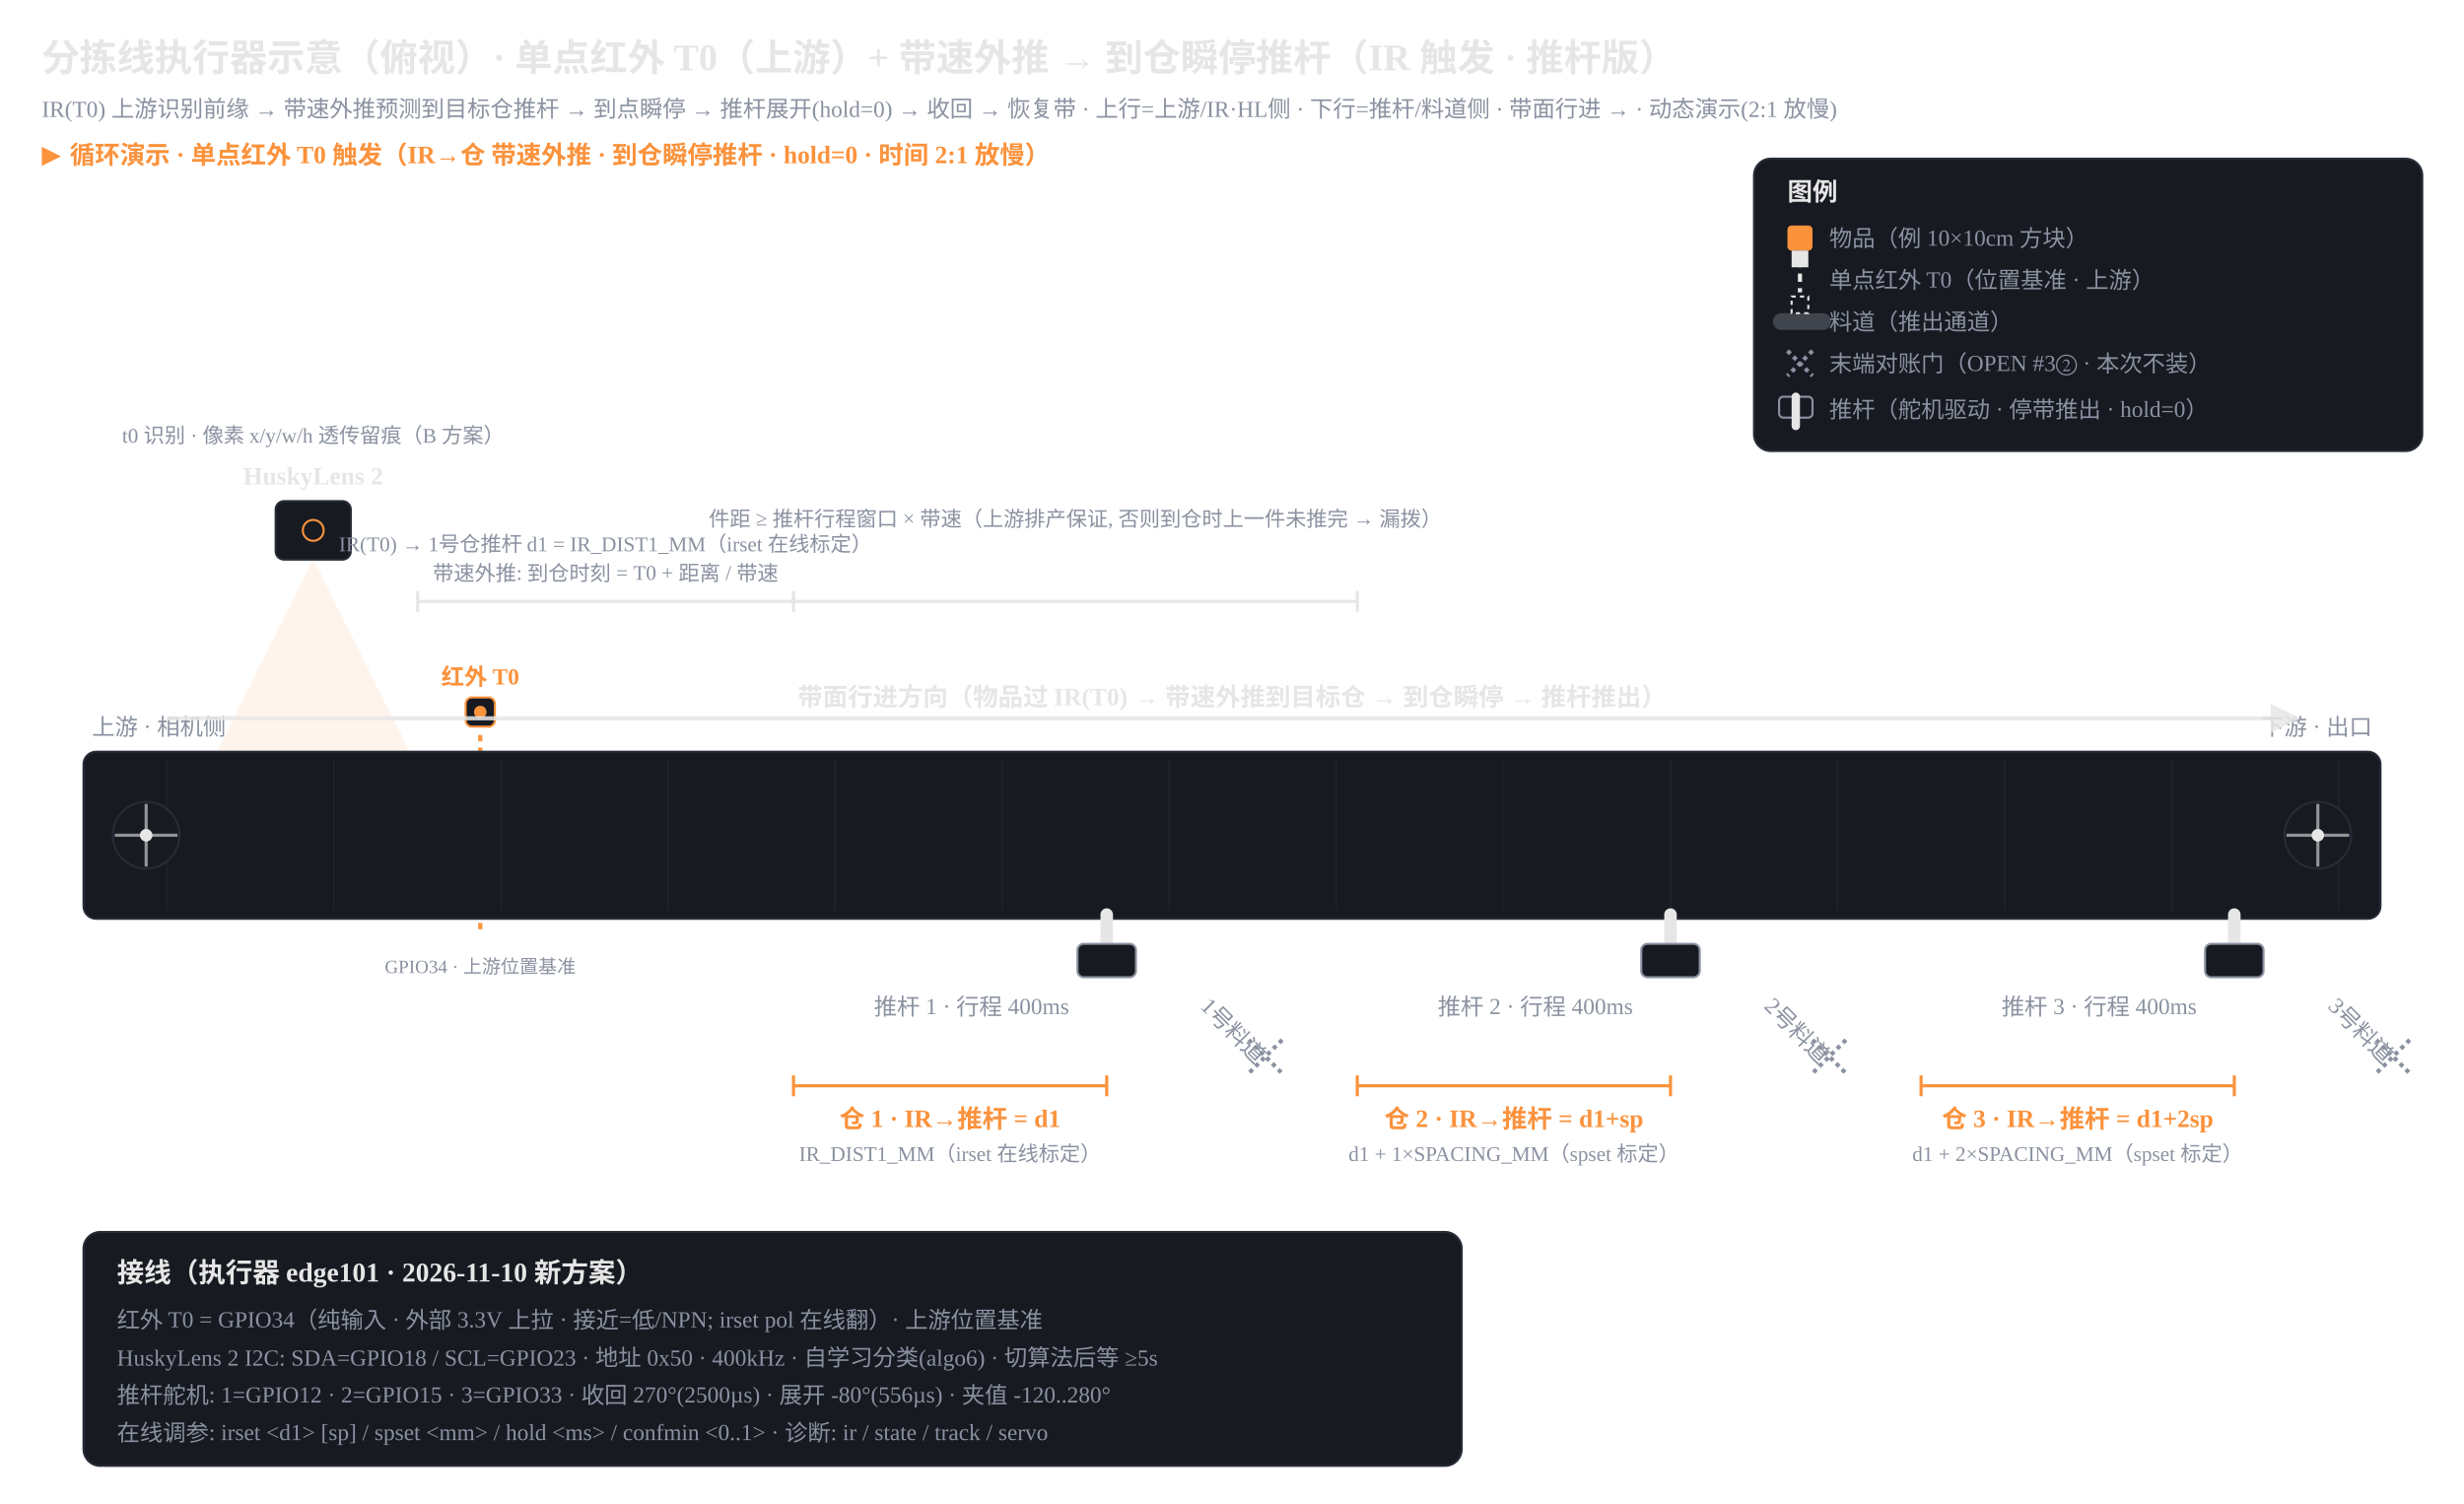
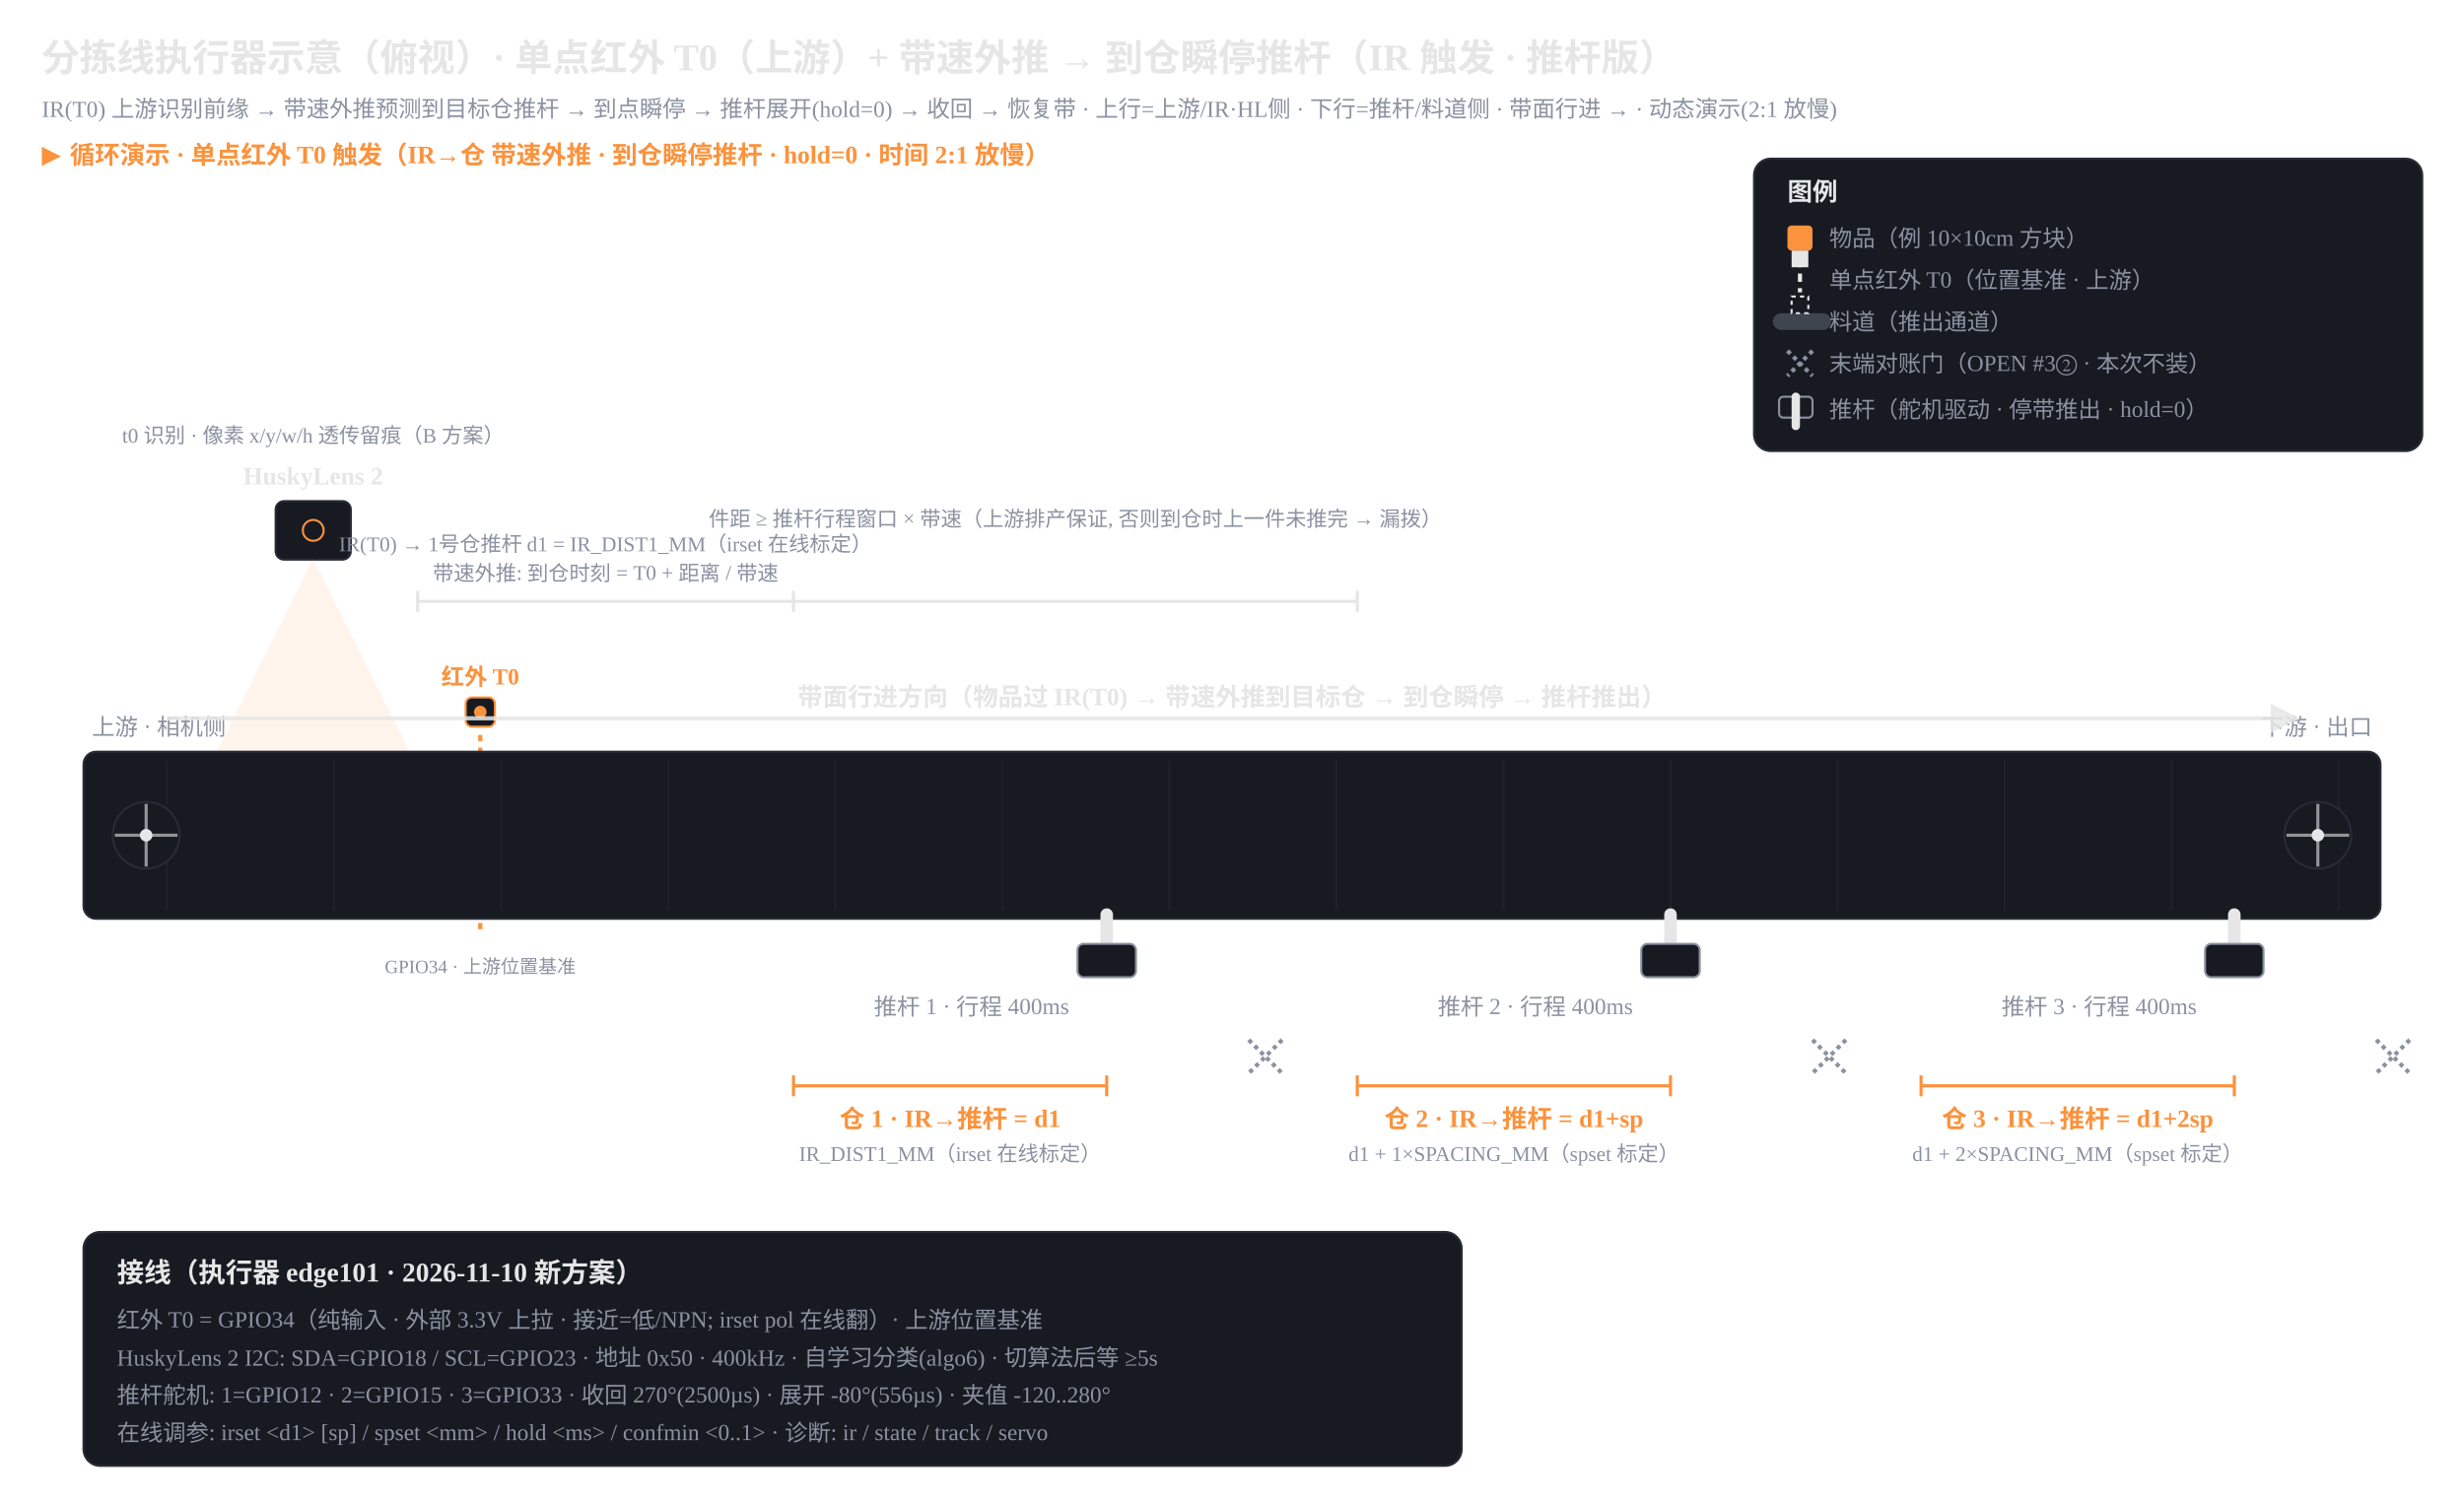
<svg xmlns="http://www.w3.org/2000/svg" id="gla-svg" viewBox="0 0 1180 720" role="img" aria-label="分拣线执行器运行示意 (俯视 · 推杆版 · 单点红外 T0 上游 + 带速外推到仓瞬停推杆 · 数字孪生同步)" style="width:100%;height:auto;display:block">
  <defs>
    <marker id="gw-arw" viewBox="0 0 10 10" refX="9" refY="5" markerWidth="7" markerHeight="7" orient="auto-start-reverse">
      <path d="M0,0 L10,5 L0,10 z" fill="var(--gate-fg,#e6e6e6)" />
    </marker>
    <marker id="gw-arwm" viewBox="0 0 10 10" refX="9" refY="5" markerWidth="6" markerHeight="6" orient="auto-start-reverse">
      <path d="M0,0 L10,5 L0,10 z" fill="var(--gate-mut,#8a91a0)" />
    </marker>
    <clipPath id="gla-clip">
      <rect x="40" y="360" width="1100" height="80" />
    </clipPath>
  </defs>
  <text x="20" y="34" font-size="18" font-weight="700" fill="var(--gate-fg,#e6e6e6)">分拣线执行器示意（俯视）· 单点红外 T0（上游）+ 带速外推 → 到仓瞬停推杆（IR 触发 · 推杆版）</text>
  <text x="20" y="56" font-size="11" fill="var(--gate-mut,#8a91a0)">IR(T0) 上游识别前缘 → 带速外推预测到目标仓推杆 → 到点瞬停 → 推杆展开(hold=0) → 收回 → 恢复带 · 上行=上游/IR·HL侧 · 下行=推杆/料道侧 · 带面行进 → · 动态演示(2:1 放慢)</text>
  <text id="gla-status" x="20" y="78" font-size="12" font-weight="700" fill="var(--gate-acc,#fb923c)">▶ 循环演示 · 单点红外 T0 触发（IR→仓 带速外推 · 到仓瞬停推杆 · hold=0 · 时间 2:1 放慢）</text>
  <rect x="840" y="76" width="320" height="140" rx="8" fill="var(--gate-bg,#171a21)" stroke="var(--gate-bd,#262b36)" />
  <text x="856" y="96" font-size="12" font-weight="700" fill="var(--gate-fg,#e6e6e6)">图例</text>
  <rect x="856" y="108" width="12" height="12" rx="2" fill="var(--gate-acc,#fb923c)" />
  <text x="876" y="118" font-size="11" fill="var(--gate-mut,#8a91a0)">物品（例 10×10cm 方块）</text>
  <line x1="862" y1="124" x2="862" y2="140" stroke="var(--gate-fg,#e6e6e6)" stroke-width="2" stroke-dasharray="4 3" />
  <rect x="858" y="120" width="8" height="8" fill="var(--gate-fg,#e6e6e6)" />
  <rect x="858" y="142" width="8" height="8" fill="none" stroke="var(--gate-fg,#e6e6e6)" stroke-dasharray="2 2" />
  <text x="876" y="138" font-size="11" fill="var(--gate-mut,#8a91a0)">单点红外 T0（位置基准 · 上游）</text>
  <line x1="853" y1="154" x2="873" y2="154" stroke="var(--gate-mut,#8a91a0)" stroke-width="8" opacity="0.35" stroke-linecap="round" />
  <text x="876" y="158" font-size="11" fill="var(--gate-mut,#8a91a0)">料道（推出通道）</text>
  <line x1="856" y1="168" x2="868" y2="180" stroke="var(--gate-mut,#8a91a0)" stroke-width="2" stroke-dasharray="2 2" />
  <line x1="868" y1="168" x2="856" y2="180" stroke="var(--gate-mut,#8a91a0)" stroke-width="2" stroke-dasharray="2 2" />
  <text x="876" y="178" font-size="11" fill="var(--gate-mut,#8a91a0)">末端对账门（OPEN #3② · 本次不装）</text>
  <rect x="852" y="190" width="16" height="10" rx="2" fill="var(--gate-bg,#171a21)" stroke="var(--gate-mut,#8a91a0)" />
  <line x1="860" y1="190" x2="860" y2="204" stroke="var(--gate-fg,#e6e6e6)" stroke-width="4" stroke-linecap="round" />
  <text x="876" y="200" font-size="11" fill="var(--gate-mut,#8a91a0)">推杆（舵机驱动 · 停带推出 · hold=0）</text>
  <text x="150" y="212" font-size="10" fill="var(--gate-mut,#8a91a0)" text-anchor="middle">t0 识别 · 像素 x/y/w/h 透传留痕（B 方案）</text>
  <text x="150" y="232" font-size="12" font-weight="700" fill="var(--gate-fg,#e6e6e6)" text-anchor="middle">HuskyLens 2</text>
  <rect id="gla-cam" x="132" y="240" width="36" height="28" rx="4" fill="var(--gate-bg,#171a21)" stroke="var(--gate-bd,#262b36)" />
  <circle cx="150" cy="254" r="5" fill="none" stroke="var(--gate-acc,#fb923c)" />
  <polygon id="gla-fan" points="150,268 104,360 196,360" fill="var(--gate-acc,#fb923c)" opacity="0.10" stroke="var(--gate-acc,#fb923c)" stroke-opacity="0.45" stroke-dasharray="4 3" />
  <g id="gla-visiong" opacity="0">
    <rect x="76" y="270" width="148" height="22" rx="11" fill="var(--gate-bg,#171a21)" stroke="var(--gate-acc,#fb923c)" stroke-opacity="0.65" />
    <text id="gla-vision" x="150" y="285" font-size="11" font-weight="600" fill="var(--gate-fg,#e6e6e6)" text-anchor="middle">识别 · --</text>
  </g>
  <g>
    <line x1="230" y1="352" x2="230" y2="448" stroke="var(--gate-acc,#fb923c)" stroke-width="2" stroke-dasharray="3 3" />
    <rect x="223" y="334" width="14" height="14" rx="3" fill="var(--gate-bg,#171a21)" stroke="var(--gate-acc,#fb923c)" />
    <circle cx="230" cy="341" r="3" fill="var(--gate-acc,#fb923c)" />
    <text x="230" y="328" font-size="11" font-weight="700" fill="var(--gate-acc,#fb923c)" text-anchor="middle">红外 T0</text>
    <text x="230" y="466" font-size="9" fill="var(--gate-mut,#8a91a0)" text-anchor="middle">GPIO34 · 上游位置基准</text>
  </g>
  <line x1="200" y1="288" x2="380" y2="288" stroke="var(--gate-fg,#e6e6e6)" stroke-width="1.5" />
  <line x1="200" y1="283" x2="200" y2="293" stroke="var(--gate-fg,#e6e6e6)" stroke-width="1.5" />
  <line x1="380" y1="283" x2="380" y2="293" stroke="var(--gate-fg,#e6e6e6)" stroke-width="1.5" />
  <text x="290" y="264" font-size="10" fill="var(--gate-mut,#8a91a0)" text-anchor="middle">IR(T0) → 1号仓推杆 d1 = IR_DIST1_MM（irset 在线标定）</text>
  <text x="290" y="278" font-size="10" fill="var(--gate-mut,#8a91a0)" text-anchor="middle">带速外推: 到仓时刻 = T0 + 距离 / 带速</text>
  <line x1="380" y1="288" x2="650" y2="288" stroke="var(--gate-fg,#e6e6e6)" stroke-width="1.5" />
  <line x1="650" y1="283" x2="650" y2="293" stroke="var(--gate-fg,#e6e6e6)" stroke-width="1.5" />
  <text x="515" y="252" font-size="10" fill="var(--gate-mut,#8a91a0)" text-anchor="middle">件距 ≥ 推杆行程窗口 × 带速（上游排产保证, 否则到仓时上一件未推完 → 漏拨）</text>
  <text x="44" y="352" font-size="11" fill="var(--gate-mut,#8a91a0)">上游 · 相机侧</text>
  <text x="1136" y="352" font-size="11" fill="var(--gate-mut,#8a91a0)" text-anchor="end">下游 · 出口</text>
  <rect x="40" y="360" width="1100" height="80" rx="6" fill="var(--gate-bg,#171a21)" stroke="var(--gate-bd,#262b36)" />
  <g id="gla-treads" clip-path="url(#gla-clip)" stroke="var(--gate-bd,#262b36)" opacity="0.45">
    <line x1="80" y1="364" x2="80" y2="436" />
    <line x1="160" y1="364" x2="160" y2="436" />
    <line x1="240" y1="364" x2="240" y2="436" />
    <line x1="320" y1="364" x2="320" y2="436" />
    <line x1="400" y1="364" x2="400" y2="436" />
    <line x1="480" y1="364" x2="480" y2="436" />
    <line x1="560" y1="364" x2="560" y2="436" />
    <line x1="640" y1="364" x2="640" y2="436" />
    <line x1="720" y1="364" x2="720" y2="436" />
    <line x1="800" y1="364" x2="800" y2="436" />
    <line x1="880" y1="364" x2="880" y2="436" />
    <line x1="960" y1="364" x2="960" y2="436" />
    <line x1="1040" y1="364" x2="1040" y2="436" />
    <line x1="1120" y1="364" x2="1120" y2="436" />
  </g>
  <circle cx="70" cy="400" r="16" fill="var(--gate-bg,#171a21)" stroke="var(--gate-bd,#262b36)" />
  <g id="gla-spoke-1" stroke="var(--gate-fg,#e6e6e6)" stroke-width="1.5" opacity="0.6">
    <line x1="70" y1="400" x2="70" y2="385" />
    <line x1="70" y1="400" x2="85" y2="400" />
    <line x1="70" y1="400" x2="70" y2="415" />
    <line x1="70" y1="400" x2="55" y2="400" />
  </g>
  <circle cx="70" cy="400" r="3" fill="var(--gate-fg,#e6e6e6)" />
  <circle cx="1110" cy="400" r="16" fill="var(--gate-bg,#171a21)" stroke="var(--gate-bd,#262b36)" />
  <g id="gla-spoke-2" stroke="var(--gate-fg,#e6e6e6)" stroke-width="1.5" opacity="0.6">
    <line x1="1110" y1="400" x2="1110" y2="385" />
    <line x1="1110" y1="400" x2="1125" y2="400" />
    <line x1="1110" y1="400" x2="1110" y2="415" />
    <line x1="1110" y1="400" x2="1095" y2="400" />
  </g>
  <circle cx="1110" cy="400" r="3" fill="var(--gate-fg,#e6e6e6)" />
  <g id="gla-obj-1" opacity="0" transform="translate(40,400)">
    <g transform="scale(2)">
      <rect id="gla-obj-1-block" x="-9" y="-9" width="18" height="18" rx="2" fill="var(--gate-acc,#fb923c)" />
      <g id="gla-obj-1-banana" display="none">
        <path d="M-7.5,2.5 C-8,-3.5 -3,-7.5 4.5,-7.5 C6.5,-7.5 7.5,-6.5 7.5,-5.5 C2,-5.5 -3.5,-1.5 -4.5,4 L-6.5,6 C-7.5,5.5 -7.8,4 -7.5,2.5 Z" fill="#fbbf24" stroke="#b45309" stroke-width="0.8" />
      </g>
      <g id="gla-obj-1-pear" display="none">
        <circle cx="0" cy="2.8" r="5.6" fill="#a3d977" stroke="#4d7c0f" stroke-width="0.8" />
        <circle cx="0" cy="-3.2" r="3.6" fill="#a3d977" stroke="#4d7c0f" stroke-width="0.8" />
        <line x1="0" y1="-6.4" x2="0.5" y2="-8.8" stroke="#78350f" stroke-width="1.1" />
      </g>
      <g id="gla-obj-1-red_apple" display="none">
        <circle cx="0" cy="1.2" r="6.2" fill="#ef4444" stroke="#991b1b" stroke-width="0.8" />
        <line x1="0" y1="-4.6" x2="0.9" y2="-7.6" stroke="#78350f" stroke-width="1.1" />
        <ellipse cx="3.2" cy="-6.4" rx="2.5" ry="1.4" fill="#4ade80" transform="rotate(-20 3.2 -6.4)" />
      </g>
      <g id="gla-obj-1-green_apple" display="none">
        <circle cx="0" cy="1.2" r="6.2" fill="#4ade80" stroke="#166534" stroke-width="0.8" />
        <line x1="0" y1="-4.6" x2="0.9" y2="-7.6" stroke="#78350f" stroke-width="1.1" />
        <ellipse cx="3.2" cy="-6.4" rx="2.5" ry="1.4" fill="#bbf7d0" transform="rotate(-20 3.2 -6.4)" />
      </g>
    </g>
  </g>
  <g id="gla-obj-2" opacity="0" transform="translate(40,400)">
    <g transform="scale(2)">
      <rect id="gla-obj-2-block" x="-9" y="-9" width="18" height="18" rx="2" fill="var(--gate-acc,#fb923c)" />
      <g id="gla-obj-2-banana" display="none">
        <path d="M-7.5,2.5 C-8,-3.5 -3,-7.5 4.5,-7.5 C6.5,-7.5 7.5,-6.5 7.5,-5.5 C2,-5.5 -3.5,-1.5 -4.5,4 L-6.5,6 C-7.5,5.5 -7.8,4 -7.5,2.5 Z" fill="#fbbf24" stroke="#b45309" stroke-width="0.8" />
      </g>
      <g id="gla-obj-2-pear" display="none">
        <circle cx="0" cy="2.8" r="5.6" fill="#a3d977" stroke="#4d7c0f" stroke-width="0.8" />
        <circle cx="0" cy="-3.2" r="3.6" fill="#a3d977" stroke="#4d7c0f" stroke-width="0.8" />
        <line x1="0" y1="-6.4" x2="0.5" y2="-8.8" stroke="#78350f" stroke-width="1.1" />
      </g>
      <g id="gla-obj-2-red_apple" display="none">
        <circle cx="0" cy="1.2" r="6.2" fill="#ef4444" stroke="#991b1b" stroke-width="0.8" />
        <line x1="0" y1="-4.6" x2="0.9" y2="-7.6" stroke="#78350f" stroke-width="1.1" />
        <ellipse cx="3.2" cy="-6.4" rx="2.5" ry="1.4" fill="#4ade80" transform="rotate(-20 3.2 -6.4)" />
      </g>
      <g id="gla-obj-2-green_apple" display="none">
        <circle cx="0" cy="1.2" r="6.2" fill="#4ade80" stroke="#166534" stroke-width="0.8" />
        <line x1="0" y1="-4.6" x2="0.9" y2="-7.6" stroke="#78350f" stroke-width="1.1" />
        <ellipse cx="3.2" cy="-6.4" rx="2.5" ry="1.4" fill="#bbf7d0" transform="rotate(-20 3.2 -6.4)" />
      </g>
    </g>
  </g>
  <g id="gla-obj-3" opacity="0" transform="translate(40,400)">
    <g transform="scale(2)">
      <rect id="gla-obj-3-block" x="-9" y="-9" width="18" height="18" rx="2" fill="var(--gate-acc,#fb923c)" />
      <g id="gla-obj-3-banana" display="none">
        <path d="M-7.5,2.5 C-8,-3.5 -3,-7.5 4.5,-7.5 C6.5,-7.5 7.5,-6.5 7.5,-5.5 C2,-5.5 -3.5,-1.5 -4.5,4 L-6.5,6 C-7.5,5.5 -7.8,4 -7.5,2.5 Z" fill="#fbbf24" stroke="#b45309" stroke-width="0.8" />
      </g>
      <g id="gla-obj-3-pear" display="none">
        <circle cx="0" cy="2.8" r="5.6" fill="#a3d977" stroke="#4d7c0f" stroke-width="0.8" />
        <circle cx="0" cy="-3.2" r="3.6" fill="#a3d977" stroke="#4d7c0f" stroke-width="0.8" />
        <line x1="0" y1="-6.4" x2="0.5" y2="-8.8" stroke="#78350f" stroke-width="1.1" />
      </g>
      <g id="gla-obj-3-red_apple" display="none">
        <circle cx="0" cy="1.2" r="6.2" fill="#ef4444" stroke="#991b1b" stroke-width="0.8" />
        <line x1="0" y1="-4.6" x2="0.9" y2="-7.6" stroke="#78350f" stroke-width="1.1" />
        <ellipse cx="3.2" cy="-6.4" rx="2.5" ry="1.4" fill="#4ade80" transform="rotate(-20 3.2 -6.4)" />
      </g>
      <g id="gla-obj-3-green_apple" display="none">
        <circle cx="0" cy="1.2" r="6.2" fill="#4ade80" stroke="#166534" stroke-width="0.8" />
        <line x1="0" y1="-4.6" x2="0.9" y2="-7.6" stroke="#78350f" stroke-width="1.1" />
        <ellipse cx="3.2" cy="-6.4" rx="2.5" ry="1.4" fill="#bbf7d0" transform="rotate(-20 3.2 -6.4)" />
      </g>
    </g>
  </g>
  <line id="gla-gate-1" x1="380" y1="352" x2="380" y2="448" stroke="var(--gate-acc,#fb923c)" stroke-width="3" opacity="0" display="none" />
  <line id="gla-gate-2" x1="650" y1="352" x2="650" y2="448" stroke="var(--gate-acc,#fb923c)" stroke-width="3" opacity="0" display="none" />
  <line id="gla-gate-3" x1="920" y1="352" x2="920" y2="448" stroke="var(--gate-acc,#fb923c)" stroke-width="3" opacity="0" display="none" />
  <line id="gla-ir" x1="230" y1="350" x2="230" y2="450" stroke="var(--gate-acc,#fb923c)" stroke-width="5" stroke-linecap="round" opacity="0" />
  <g>
    <line id="gla-rod-1" x1="530" y1="452" x2="530" y2="438" stroke="var(--gate-fg,#e6e6e6)" stroke-width="6" stroke-linecap="round" />
    <rect x="516" y="452" width="28" height="16" rx="3" fill="var(--gate-bg,#171a21)" stroke="var(--gate-mut,#8a91a0)" />
    <text x="512" y="486" font-size="11" fill="var(--gate-mut,#8a91a0)" text-anchor="end">推杆 1 · 行程 400ms</text>
    <line id="gla-rod-2" x1="800" y1="452" x2="800" y2="438" stroke="var(--gate-fg,#e6e6e6)" stroke-width="6" stroke-linecap="round" />
    <rect x="786" y="452" width="28" height="16" rx="3" fill="var(--gate-bg,#171a21)" stroke="var(--gate-mut,#8a91a0)" />
    <text x="782" y="486" font-size="11" fill="var(--gate-mut,#8a91a0)" text-anchor="end">推杆 2 · 行程 400ms</text>
    <line id="gla-rod-3" x1="1070" y1="452" x2="1070" y2="438" stroke="var(--gate-fg,#e6e6e6)" stroke-width="6" stroke-linecap="round" />
    <rect x="1056" y="452" width="28" height="16" rx="3" fill="var(--gate-bg,#171a21)" stroke="var(--gate-mut,#8a91a0)" />
    <text x="1052" y="486" font-size="11" fill="var(--gate-mut,#8a91a0)" text-anchor="end">推杆 3 · 行程 400ms</text>
  </g>
  <line id="gla-chute-1" x1="538" y1="446" x2="618" y2="526" stroke="var(--gate-mut,#8a91a0)" stroke-width="16" stroke-opacity="0.30" stroke-linecap="round" display="none" />
  <line id="gla-chute-2" x1="808" y1="446" x2="888" y2="526" stroke="var(--gate-mut,#8a91a0)" stroke-width="16" stroke-opacity="0.30" stroke-linecap="round" display="none" />
  <line id="gla-chute-3" x1="1078" y1="446" x2="1158" y2="526" stroke="var(--gate-mut,#8a91a0)" stroke-width="16" stroke-opacity="0.30" stroke-linecap="round" display="none" />
-   <text x="588" y="496" font-size="11" fill="var(--gate-mut,#8a91a0)" text-anchor="middle" transform="rotate(45 588 496)">1号料道</text>
-   <text x="858" y="496" font-size="11" fill="var(--gate-mut,#8a91a0)" text-anchor="middle" transform="rotate(45 858 496)">2号料道</text>
-   <text x="1128" y="496" font-size="11" fill="var(--gate-mut,#8a91a0)" text-anchor="middle" transform="rotate(45 1128 496)">3号料道</text>
  <text id="gla-jlabel-1" x="618" y="576" font-size="11.5" font-weight="600" fill="var(--gate-fg,#e6e6e6)" text-anchor="middle" opacity="0" />
  <text id="gla-jlabel-2" x="888" y="576" font-size="11.5" font-weight="600" fill="var(--gate-fg,#e6e6e6)" text-anchor="middle" opacity="0" />
  <text id="gla-jlabel-3" x="1130" y="576" font-size="11.5" font-weight="600" fill="var(--gate-fg,#e6e6e6)" text-anchor="middle" opacity="0" />
  <line x1="598" y1="498" x2="614" y2="514" stroke="var(--gate-mut,#8a91a0)" stroke-width="2" stroke-dasharray="2 2" />
  <line x1="614" y1="498" x2="598" y2="514" stroke="var(--gate-mut,#8a91a0)" stroke-width="2" stroke-dasharray="2 2" />
  <line x1="868" y1="498" x2="884" y2="514" stroke="var(--gate-mut,#8a91a0)" stroke-width="2" stroke-dasharray="2 2" />
  <line x1="884" y1="498" x2="868" y2="514" stroke="var(--gate-mut,#8a91a0)" stroke-width="2" stroke-dasharray="2 2" />
  <line x1="1138" y1="498" x2="1154" y2="514" stroke="var(--gate-mut,#8a91a0)" stroke-width="2" stroke-dasharray="2 2" />
  <line x1="1154" y1="498" x2="1138" y2="514" stroke="var(--gate-mut,#8a91a0)" stroke-width="2" stroke-dasharray="2 2" />
  <g>
    <line x1="380" y1="520" x2="530" y2="520" stroke="var(--gate-acc,#fb923c)" stroke-width="1.5" />
    <line x1="380" y1="515" x2="380" y2="525" stroke="var(--gate-acc,#fb923c)" stroke-width="1.5" />
    <line x1="530" y1="515" x2="530" y2="525" stroke="var(--gate-acc,#fb923c)" stroke-width="1.5" />
    <text x="455" y="540" font-size="12" font-weight="700" fill="var(--gate-acc,#fb923c)" text-anchor="middle">仓 1 · IR→推杆 = d1</text>
    <text x="455" y="556" font-size="10" fill="var(--gate-mut,#8a91a0)" text-anchor="middle">IR_DIST1_MM（irset 在线标定）</text>
    <line x1="650" y1="520" x2="800" y2="520" stroke="var(--gate-acc,#fb923c)" stroke-width="1.5" />
    <line x1="650" y1="515" x2="650" y2="525" stroke="var(--gate-acc,#fb923c)" stroke-width="1.5" />
    <line x1="800" y1="515" x2="800" y2="525" stroke="var(--gate-acc,#fb923c)" stroke-width="1.5" />
    <text x="725" y="540" font-size="12" font-weight="700" fill="var(--gate-acc,#fb923c)" text-anchor="middle">仓 2 · IR→推杆 = d1+sp</text>
    <text x="725" y="556" font-size="10" fill="var(--gate-mut,#8a91a0)" text-anchor="middle">d1 + 1×SPACING_MM（spset 标定）</text>
    <line x1="920" y1="520" x2="1070" y2="520" stroke="var(--gate-acc,#fb923c)" stroke-width="1.5" />
    <line x1="920" y1="515" x2="920" y2="525" stroke="var(--gate-acc,#fb923c)" stroke-width="1.5" />
    <line x1="1070" y1="515" x2="1070" y2="525" stroke="var(--gate-acc,#fb923c)" stroke-width="1.5" />
    <text x="995" y="540" font-size="12" font-weight="700" fill="var(--gate-acc,#fb923c)" text-anchor="middle">仓 3 · IR→推杆 = d1+2sp</text>
    <text x="995" y="556" font-size="10" fill="var(--gate-mut,#8a91a0)" text-anchor="middle">d1 + 2×SPACING_MM（spset 标定）</text>
  </g>
  <line x1="80" y1="344" x2="1100" y2="344" stroke="var(--gate-fg,#e6e6e6)" stroke-width="2" opacity="0.85" marker-end="url(#gw-arw)" />
  <text x="590" y="338" font-size="12" font-weight="700" fill="var(--gate-fg,#e6e6e6)" text-anchor="middle">带面行进方向（物品过 IR(T0) → 带速外推到目标仓 → 到仓瞬停 → 推杆推出）</text>
  <rect x="40" y="590" width="660" height="112" rx="8" fill="var(--gate-bg,#171a21)" stroke="var(--gate-bd,#262b36)" />
  <text x="56" y="614" font-size="13" font-weight="700" fill="var(--gate-fg,#e6e6e6)">接线（执行器 edge101 · 2026-11-10 新方案）</text>
  <text x="56" y="636" font-size="11" fill="var(--gate-mut,#8a91a0)">红外 T0 = GPIO34（纯输入 · 外部 3.3V 上拉 · 接近=低/NPN; irset pol 在线翻）· 上游位置基准</text>
  <text x="56" y="654" font-size="11" fill="var(--gate-mut,#8a91a0)">HuskyLens 2 I2C: SDA=GPIO18 / SCL=GPIO23 · 地址 0x50 · 400kHz · 自学习分类(algo6) · 切算法后等 ≥5s</text>
  <text x="56" y="672" font-size="11" fill="var(--gate-mut,#8a91a0)">推杆舵机: 1=GPIO12 · 2=GPIO15 · 3=GPIO33 · 收回 270°(2500µs) · 展开 -80°(556µs) · 夹值 -120..280°</text>
  <text x="56" y="690" font-size="11" fill="var(--gate-mut,#8a91a0)">在线调参: irset &lt;d1&gt; [sp] / spset &lt;mm&gt; / hold &lt;ms&gt; / confmin &lt;0..1&gt; · 诊断: ir / state / track / servo</text>
</svg>
